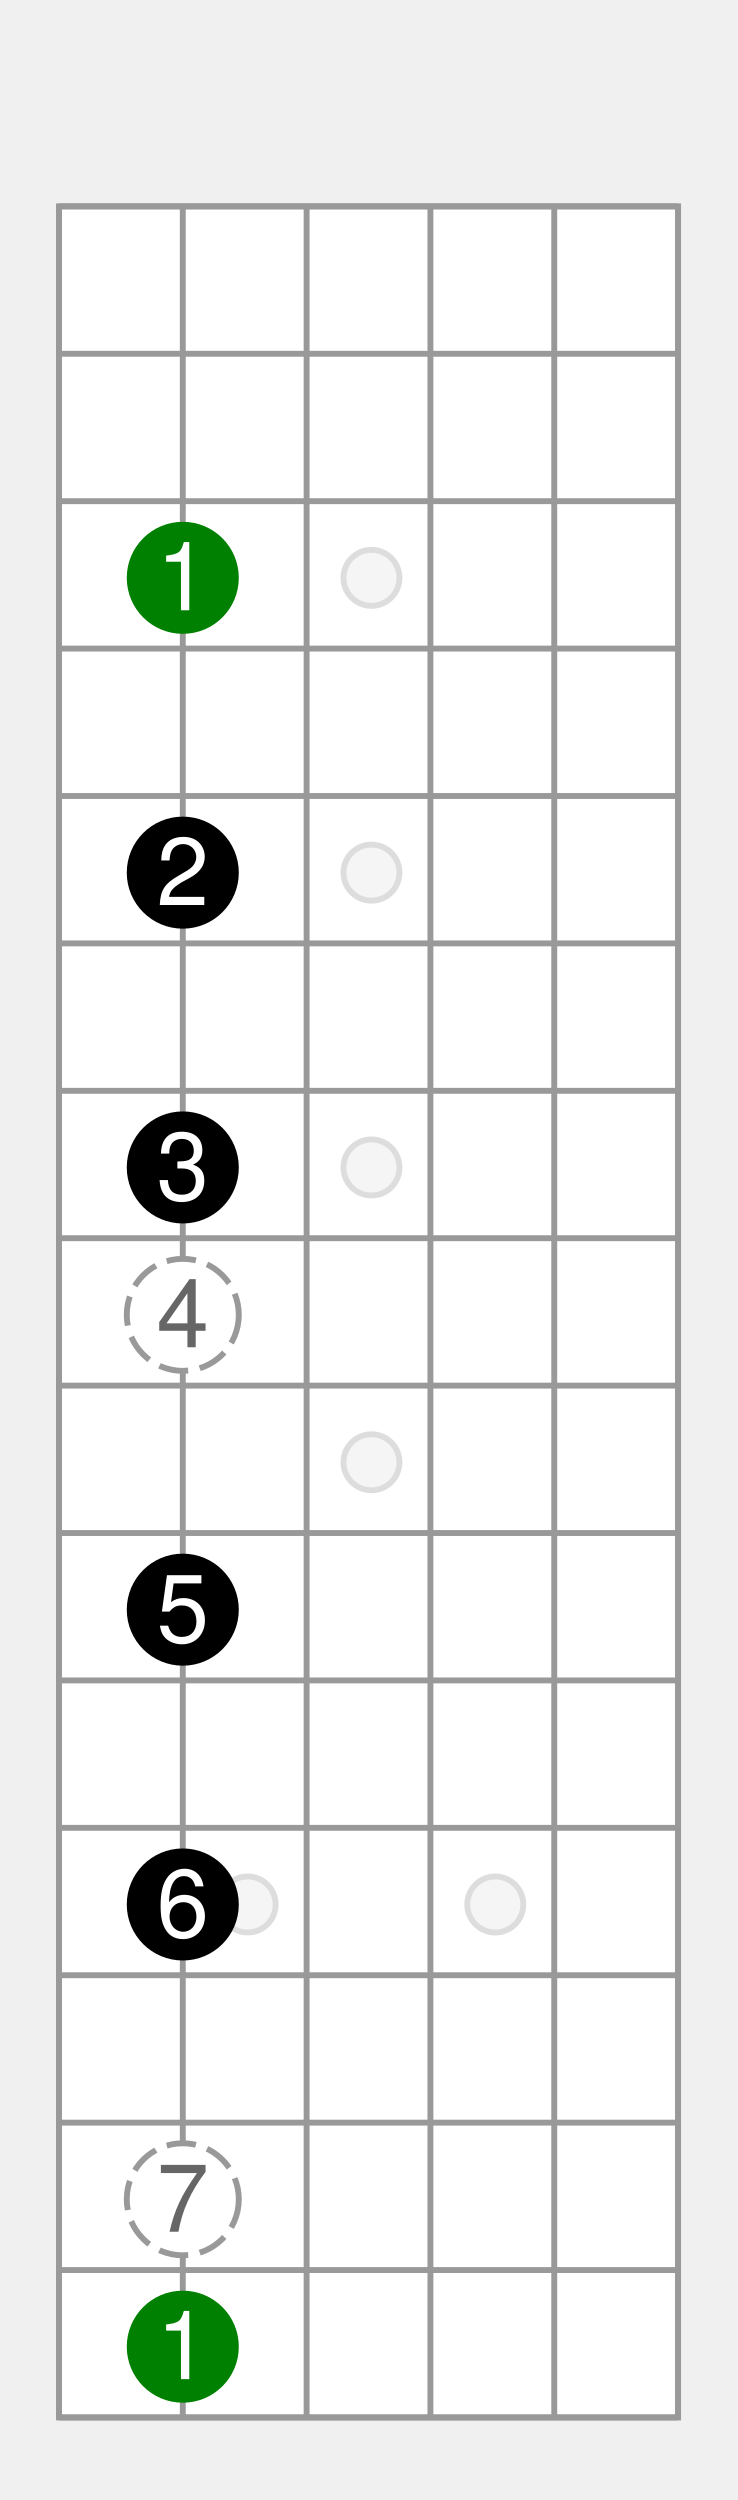
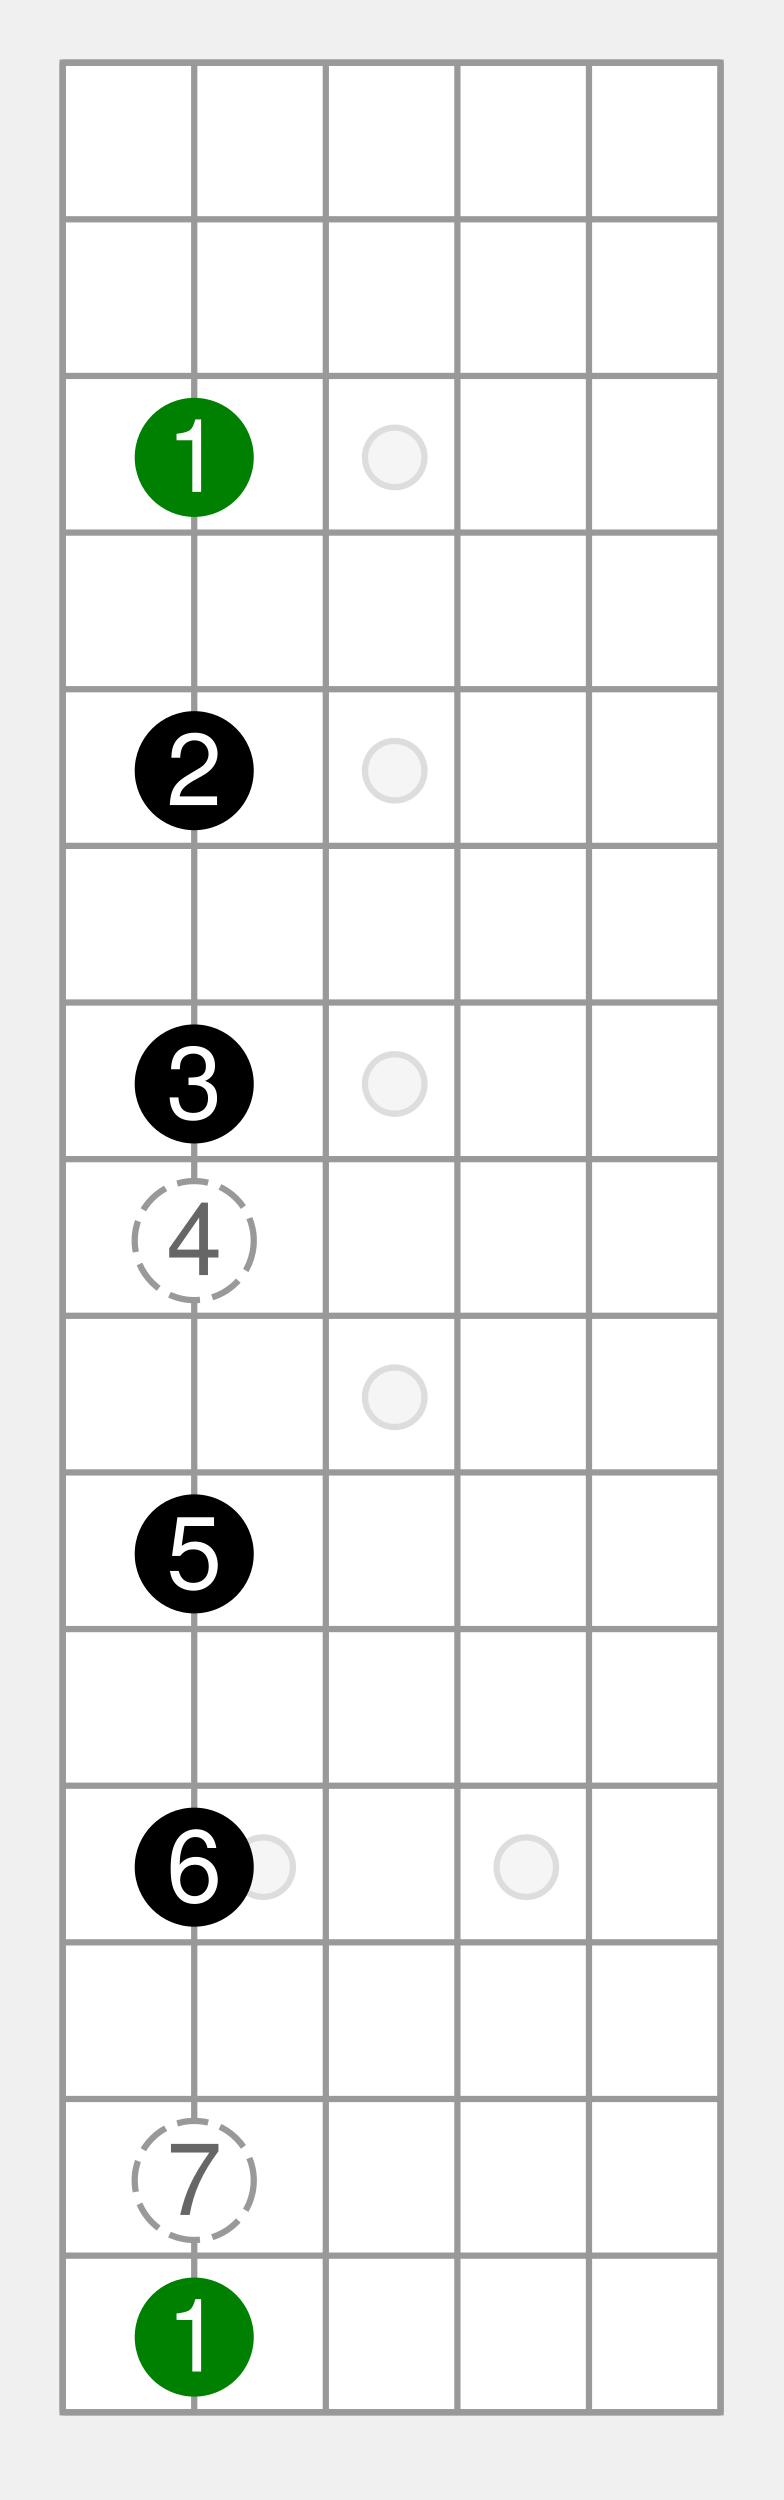
- <svg xmlns="http://www.w3.org/2000/svg" id="diagram-new" class="fbd-diagram" width="100%" viewBox="0 0 125 424" preserveAspectRatio="xMidYMid meet" font-size="16px" data-fbd="{&quot;numStrings&quot;:6,&quot;numFrets&quot;:15,&quot;inlays&quot;:[3,5,7,9,&quot;12:double&quot;],&quot;grid&quot;:[[null,null,&quot; &quot;,null,null,null,null,null],[null,null,null,null,null,null,null,null],[null,null,null,null,null,null,null,null],[null,null,{&quot;dot&quot;:true,&quot;class&quot;:&quot;fbd-note-root&quot;,&quot;label&quot;:&quot;1&quot;},null,null,null,null,null],[null,null,null,null,null,null,null,null],[null,null,{&quot;dot&quot;:true,&quot;label&quot;:&quot;2&quot;},null,null,null,null,null],[null,null,null,null,null,null,null,null],[null,null,{&quot;label&quot;:&quot;3&quot;,&quot;dot&quot;:true},null,null,null,null,null],[null,null,{&quot;dot&quot;:true,&quot;class&quot;:&quot;fbd-note-optional&quot;,&quot;label&quot;:&quot;4&quot;},null,null,null,null,null],[null,null,null,null,null,null,null,null],[null,null,{&quot;dot&quot;:true,&quot;label&quot;:&quot;5&quot;},null,null,null,null,null],[null,null,null,null,null,null,null,null],[null,null,{&quot;dot&quot;:true,&quot;label&quot;:&quot;6&quot;},null,null,null,null,null],[null,null,null,null,null,null,null,null],[null,null,{&quot;label&quot;:&quot;7&quot;,&quot;dot&quot;:true,&quot;class&quot;:&quot;fbd-note-optional&quot;}],[null,null,{&quot;dot&quot;:true,&quot;class&quot;:&quot;fbd-note-root&quot;,&quot;label&quot;:&quot;1&quot;}],[null]]}">
+ <svg xmlns="http://www.w3.org/2000/svg" id="diagram-new" class="fbd-diagram" width="100%" viewBox="0 0 125 399" preserveAspectRatio="xMidYMid meet" font-size="16px" data-fbd="{&quot;numStrings&quot;:6,&quot;numFrets&quot;:15,&quot;inlays&quot;:[3,5,7,9,&quot;12:double&quot;],&quot;grid&quot;:[[null,null,&quot;&quot;,null,null,null,null,null],[null,null,null,null,null,null,null,null],[null,null,null,null,null,null,null,null],[null,null,{&quot;dot&quot;:true,&quot;class&quot;:&quot;fbd-note-root&quot;,&quot;label&quot;:&quot;1&quot;},null,null,null,null,null],[null,null,null,null,null,null,null,null],[null,null,{&quot;dot&quot;:true,&quot;label&quot;:&quot;2&quot;},null,null,null,null,null],[null,null,null,null,null,null,null,null],[null,null,{&quot;label&quot;:&quot;3&quot;,&quot;dot&quot;:true},null,null,null,null,null],[null,null,{&quot;dot&quot;:true,&quot;class&quot;:&quot;fbd-note-optional&quot;,&quot;label&quot;:&quot;4&quot;},null,null,null,null,null],[null,null,null,null,null,null,null,null],[null,null,{&quot;dot&quot;:true,&quot;label&quot;:&quot;5&quot;},null,null,null,null,null],[null,null,null,null,null,null,null,null],[null,null,{&quot;dot&quot;:true,&quot;label&quot;:&quot;6&quot;},null,null,null,null,null],[null,null,null,null,null,null,null,null],[null,null,{&quot;label&quot;:&quot;7&quot;,&quot;dot&quot;:true,&quot;class&quot;:&quot;fbd-note-optional&quot;}],[null,null,{&quot;dot&quot;:true,&quot;class&quot;:&quot;fbd-note-root&quot;,&quot;label&quot;:&quot;1&quot;}],[null]]}">
  <style type="text/css">/*  */
 .fbd-grid { stroke: #999; } .fbd-grid-background { fill: #fff; } .fbd-diagram { font-family: "Helvetica Neue",Helvetica,Arial,sans-serif; font-weight: 500; } .fbd-inlays { fill: #f5f5f5; stroke: #ddd; } .fbd-positions text { fill: #333; text-anchor: middle; } .fbd-positions circle + text { fill: #fff; } .fbd-dots { fill: #000; stroke: none; } .fbd-note-footer { font-size: 75%; text-anchor: middle; fill: #000; } .fbd-note-root circle { fill: green; } .fbd-note-optional circle { fill: #fff; stroke: #999; stroke-dasharray: 5,2; } .fbd-note-optional circle + text { fill: #666; } .fbd-note-chromatic circle { fill: #fcc; } .fbd-note-chromatic circle + text { fill: #000; }
/*  */
</style>
  <g class="fbd-grid">
-     <rect class="fbd-grid-background" x="10" y="35" width="105" height="375" />
-     <path class="fbd-frets" d=" M10 35 h105 M10 60 h105 M10 85 h105 M10 110 h105 M10 135 h105 M10 160 h105 M10 185 h105 M10 210 h105 M10 235 h105 M10 260 h105 M10 285 h105 M10 310 h105 M10 335 h105 M10 360 h105 M10 385 h105 M10 410 h105" />
-     <path class="fbd-strings" d=" M10 35 v375 M31 35 v375 M52 35 v375 M73 35 v375 M94 35 v375 M115 35 v375" />
+     <rect class="fbd-grid-background" x="10" y="10" width="105" height="375" />
+     <path class="fbd-frets" d=" M10 10 h105 M10 35 h105 M10 60 h105 M10 85 h105 M10 110 h105 M10 135 h105 M10 160 h105 M10 185 h105 M10 210 h105 M10 235 h105 M10 260 h105 M10 285 h105 M10 310 h105 M10 335 h105 M10 360 h105 M10 385 h105" />
+     <path class="fbd-strings" d=" M10 10 v375 M31 10 v375 M52 10 v375 M73 10 v375 M94 10 v375 M115 10 v375" />
  </g>
  <g class="fbd-inlays">
-     <circle cx="63" cy="98" r="4.75" />
-     <circle cx="63" cy="148" r="4.75" />
-     <circle cx="63" cy="198" r="4.75" />
-     <circle cx="63" cy="248" r="4.75" />
-     <circle cx="42" cy="323" r="4.75" />
-     <circle cx="84" cy="323" r="4.75" />
+     <circle cx="63" cy="73" r="4.75" />
+     <circle cx="63" cy="123" r="4.75" />
+     <circle cx="63" cy="173" r="4.75" />
+     <circle cx="63" cy="223" r="4.75" />
+     <circle cx="42" cy="298" r="4.75" />
+     <circle cx="84" cy="298" r="4.75" />
  </g>
  <g class="fbd-positions">
-     <g class="fbd-pos-2-0">
-       <text x="31" y="28.5"> </text>
-     </g>
    <g class="fbd-pos-2-3 fbd-note-root">
-       <circle cx="31" cy="98" r="9.5" />
-       <text x="31" y="103.5">1</text>
+       <circle cx="31" cy="73" r="9.5" />
+       <text x="31" y="78.5">1</text>
    </g>
    <g class="fbd-pos-2-5">
-       <circle cx="31" cy="148" r="9.5" />
-       <text x="31" y="153.5">2</text>
+       <circle cx="31" cy="123" r="9.5" />
+       <text x="31" y="128.5">2</text>
    </g>
    <g class="fbd-pos-2-7">
-       <circle cx="31" cy="198" r="9.5" />
-       <text x="31" y="203.5">3</text>
+       <circle cx="31" cy="173" r="9.5" />
+       <text x="31" y="178.5">3</text>
    </g>
    <g class="fbd-pos-2-8 fbd-note-optional">
-       <circle cx="31" cy="223" r="9.5" />
-       <text x="31" y="228.5">4</text>
+       <circle cx="31" cy="198" r="9.5" />
+       <text x="31" y="203.5">4</text>
    </g>
    <g class="fbd-pos-2-10">
-       <circle cx="31" cy="273" r="9.5" />
-       <text x="31" y="278.5">5</text>
+       <circle cx="31" cy="248" r="9.5" />
+       <text x="31" y="253.5">5</text>
    </g>
    <g class="fbd-pos-2-12">
-       <circle cx="31" cy="323" r="9.5" />
-       <text x="31" y="328.5">6</text>
+       <circle cx="31" cy="298" r="9.5" />
+       <text x="31" y="303.5">6</text>
    </g>
    <g class="fbd-pos-2-14 fbd-note-optional">
-       <circle cx="31" cy="373" r="9.5" />
-       <text x="31" y="378.5">7</text>
+       <circle cx="31" cy="348" r="9.5" />
+       <text x="31" y="353.5">7</text>
    </g>
    <g class="fbd-pos-2-15 fbd-note-root">
-       <circle cx="31" cy="398" r="9.5" />
-       <text x="31" y="403.5">1</text>
+       <circle cx="31" cy="373" r="9.5" />
+       <text x="31" y="378.5">1</text>
    </g>
  </g>
</svg>
